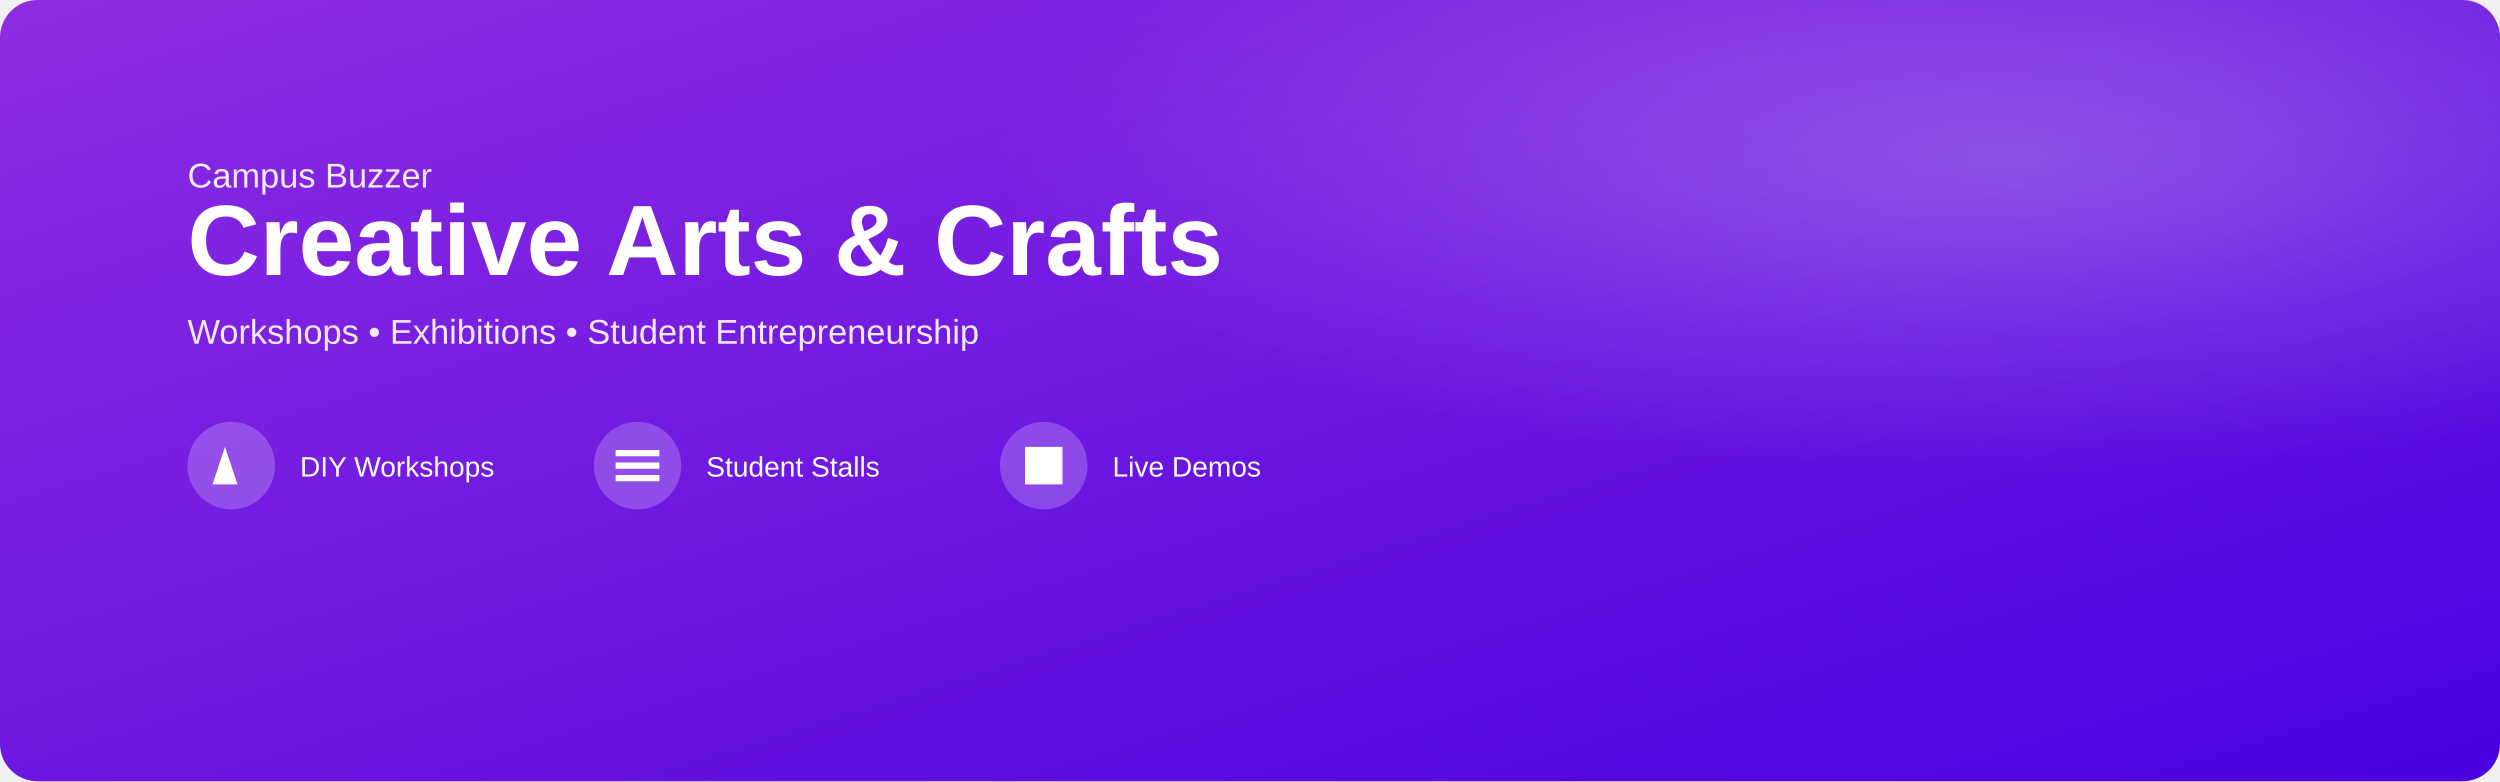
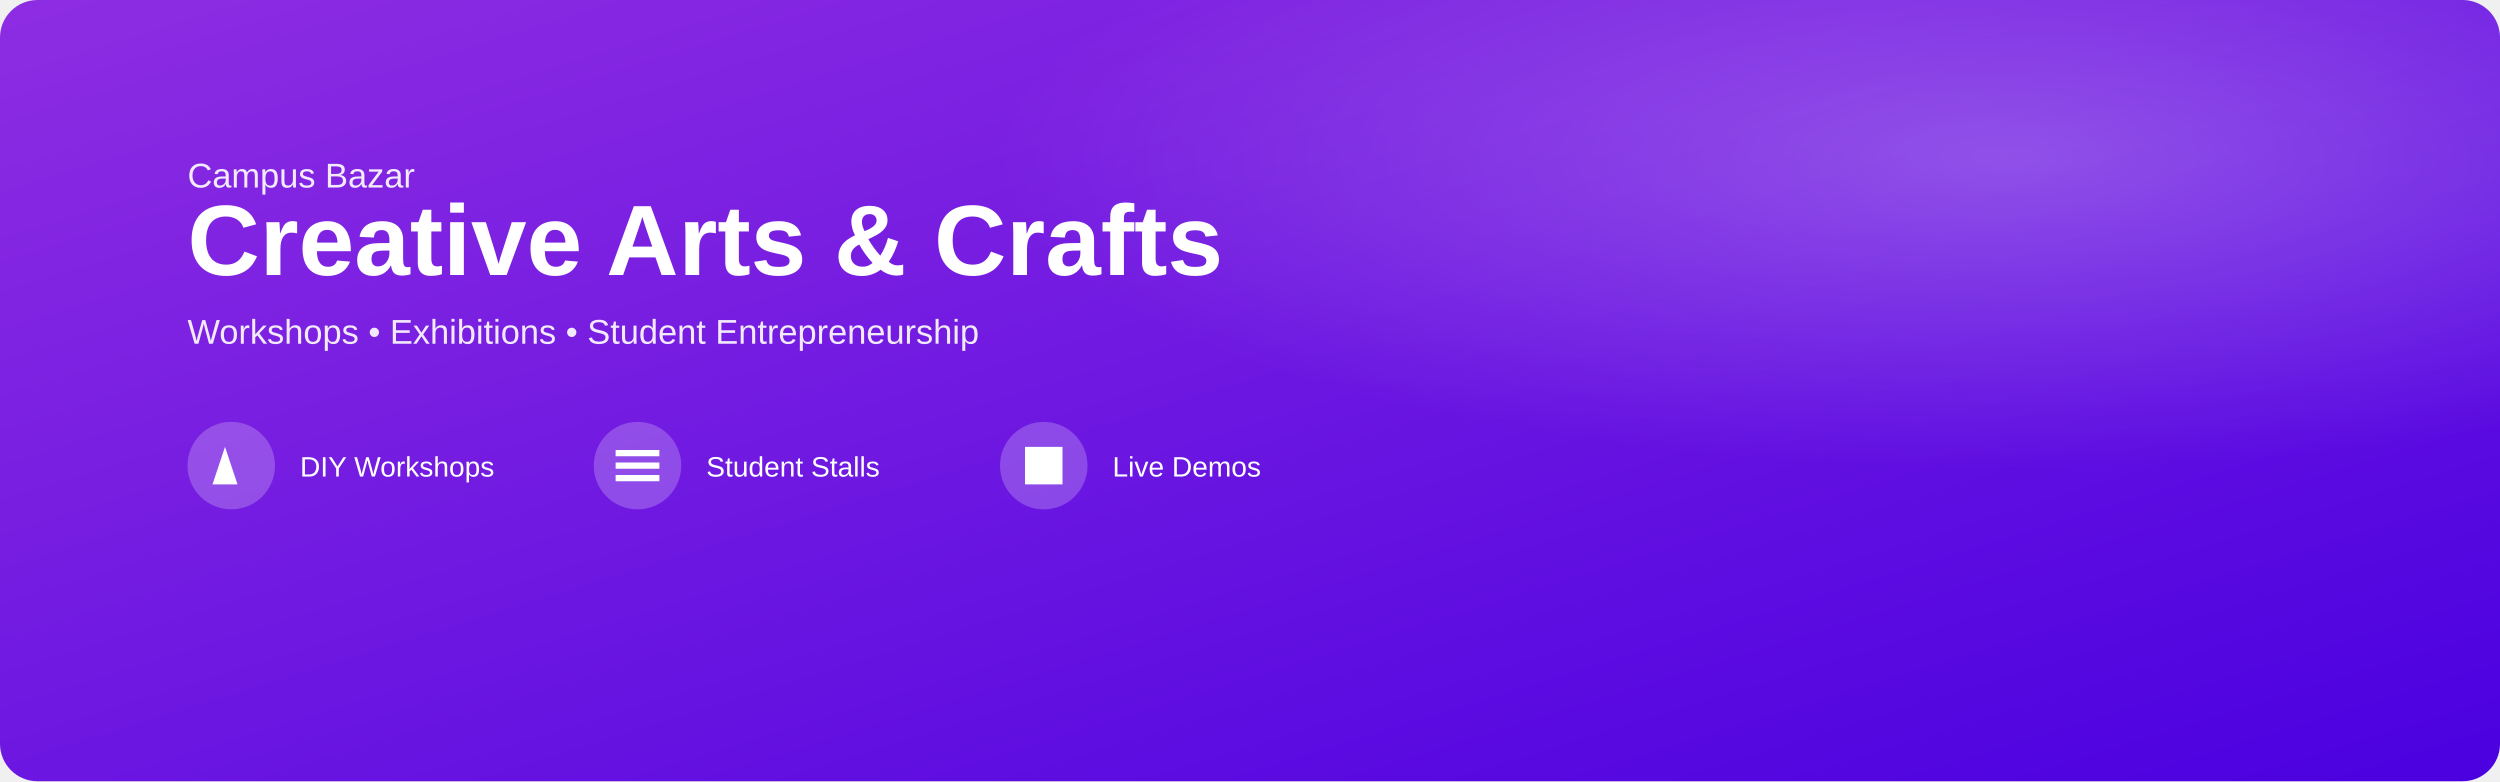
<svg xmlns="http://www.w3.org/2000/svg" width="1600" height="500" viewBox="0 0 1600 500">
  <defs>
    <linearGradient id="bg" x1="0" y1="0" x2="1" y2="1">
      <stop offset="0%" stop-color="#8E2DE2" />
      <stop offset="100%" stop-color="#4A00E0" />
    </linearGradient>
    <radialGradient id="glow" cx="80%" cy="20%" r="40%">
      <stop offset="0%" stop-color="#FFFFFF" stop-opacity="0.25" />
      <stop offset="100%" stop-color="#FFFFFF" stop-opacity="0" />
    </radialGradient>
  </defs>
  <rect width="1600" height="500" rx="24" fill="url(#bg)" />
  <rect width="1600" height="500" rx="24" fill="url(#glow)" />
  <g transform="translate(120,120)" fill="#FFFFFF">
-     <text x="0" y="0" font-family="Arial, 'Segoe UI', sans-serif" font-size="22" opacity="0.9">Campus Buzzer</text>
+     <text x="0" y="0" font-family="Arial, 'Segoe UI', sans-serif" font-size="22" opacity="0.9">Campus Bazar</text>
    <text x="0" y="56" font-family="Arial, 'Segoe UI', sans-serif" font-weight="700" font-size="64">Creative Arts &amp; Crafts</text>
    <text x="0" y="100" font-family="Arial, 'Segoe UI', sans-serif" font-size="22" opacity="0.9">Workshops • Exhibitions • Student Entrepreneurship</text>
    <g transform="translate(0,150)">
      <g>
        <circle cx="28" cy="28" r="28" fill="rgba(255,255,255,0.22)" />
        <path d="M16 40l8-24 8 24h-16z" fill="#FFFFFF" />
        <text x="72" y="35" font-size="18" font-family="Arial, 'Segoe UI', sans-serif">DIY Workshops</text>
      </g>
      <g transform="translate(260,0)">
        <circle cx="28" cy="28" r="28" fill="rgba(255,255,255,0.22)" />
        <path d="M14 18h28v4H14zM14 26h28v4H14zM14 34h28v4H14z" fill="#FFFFFF" />
        <text x="72" y="35" font-size="18" font-family="Arial, 'Segoe UI', sans-serif">Student Stalls</text>
      </g>
      <g transform="translate(520,0)">
        <circle cx="28" cy="28" r="28" fill="rgba(255,255,255,0.22)" />
        <path d="M16 16h24v24H16zM22 22h12v12H22z" fill="#FFFFFF" />
        <text x="72" y="35" font-size="18" font-family="Arial, 'Segoe UI', sans-serif">Live Demos</text>
      </g>
    </g>
  </g>
</svg>
